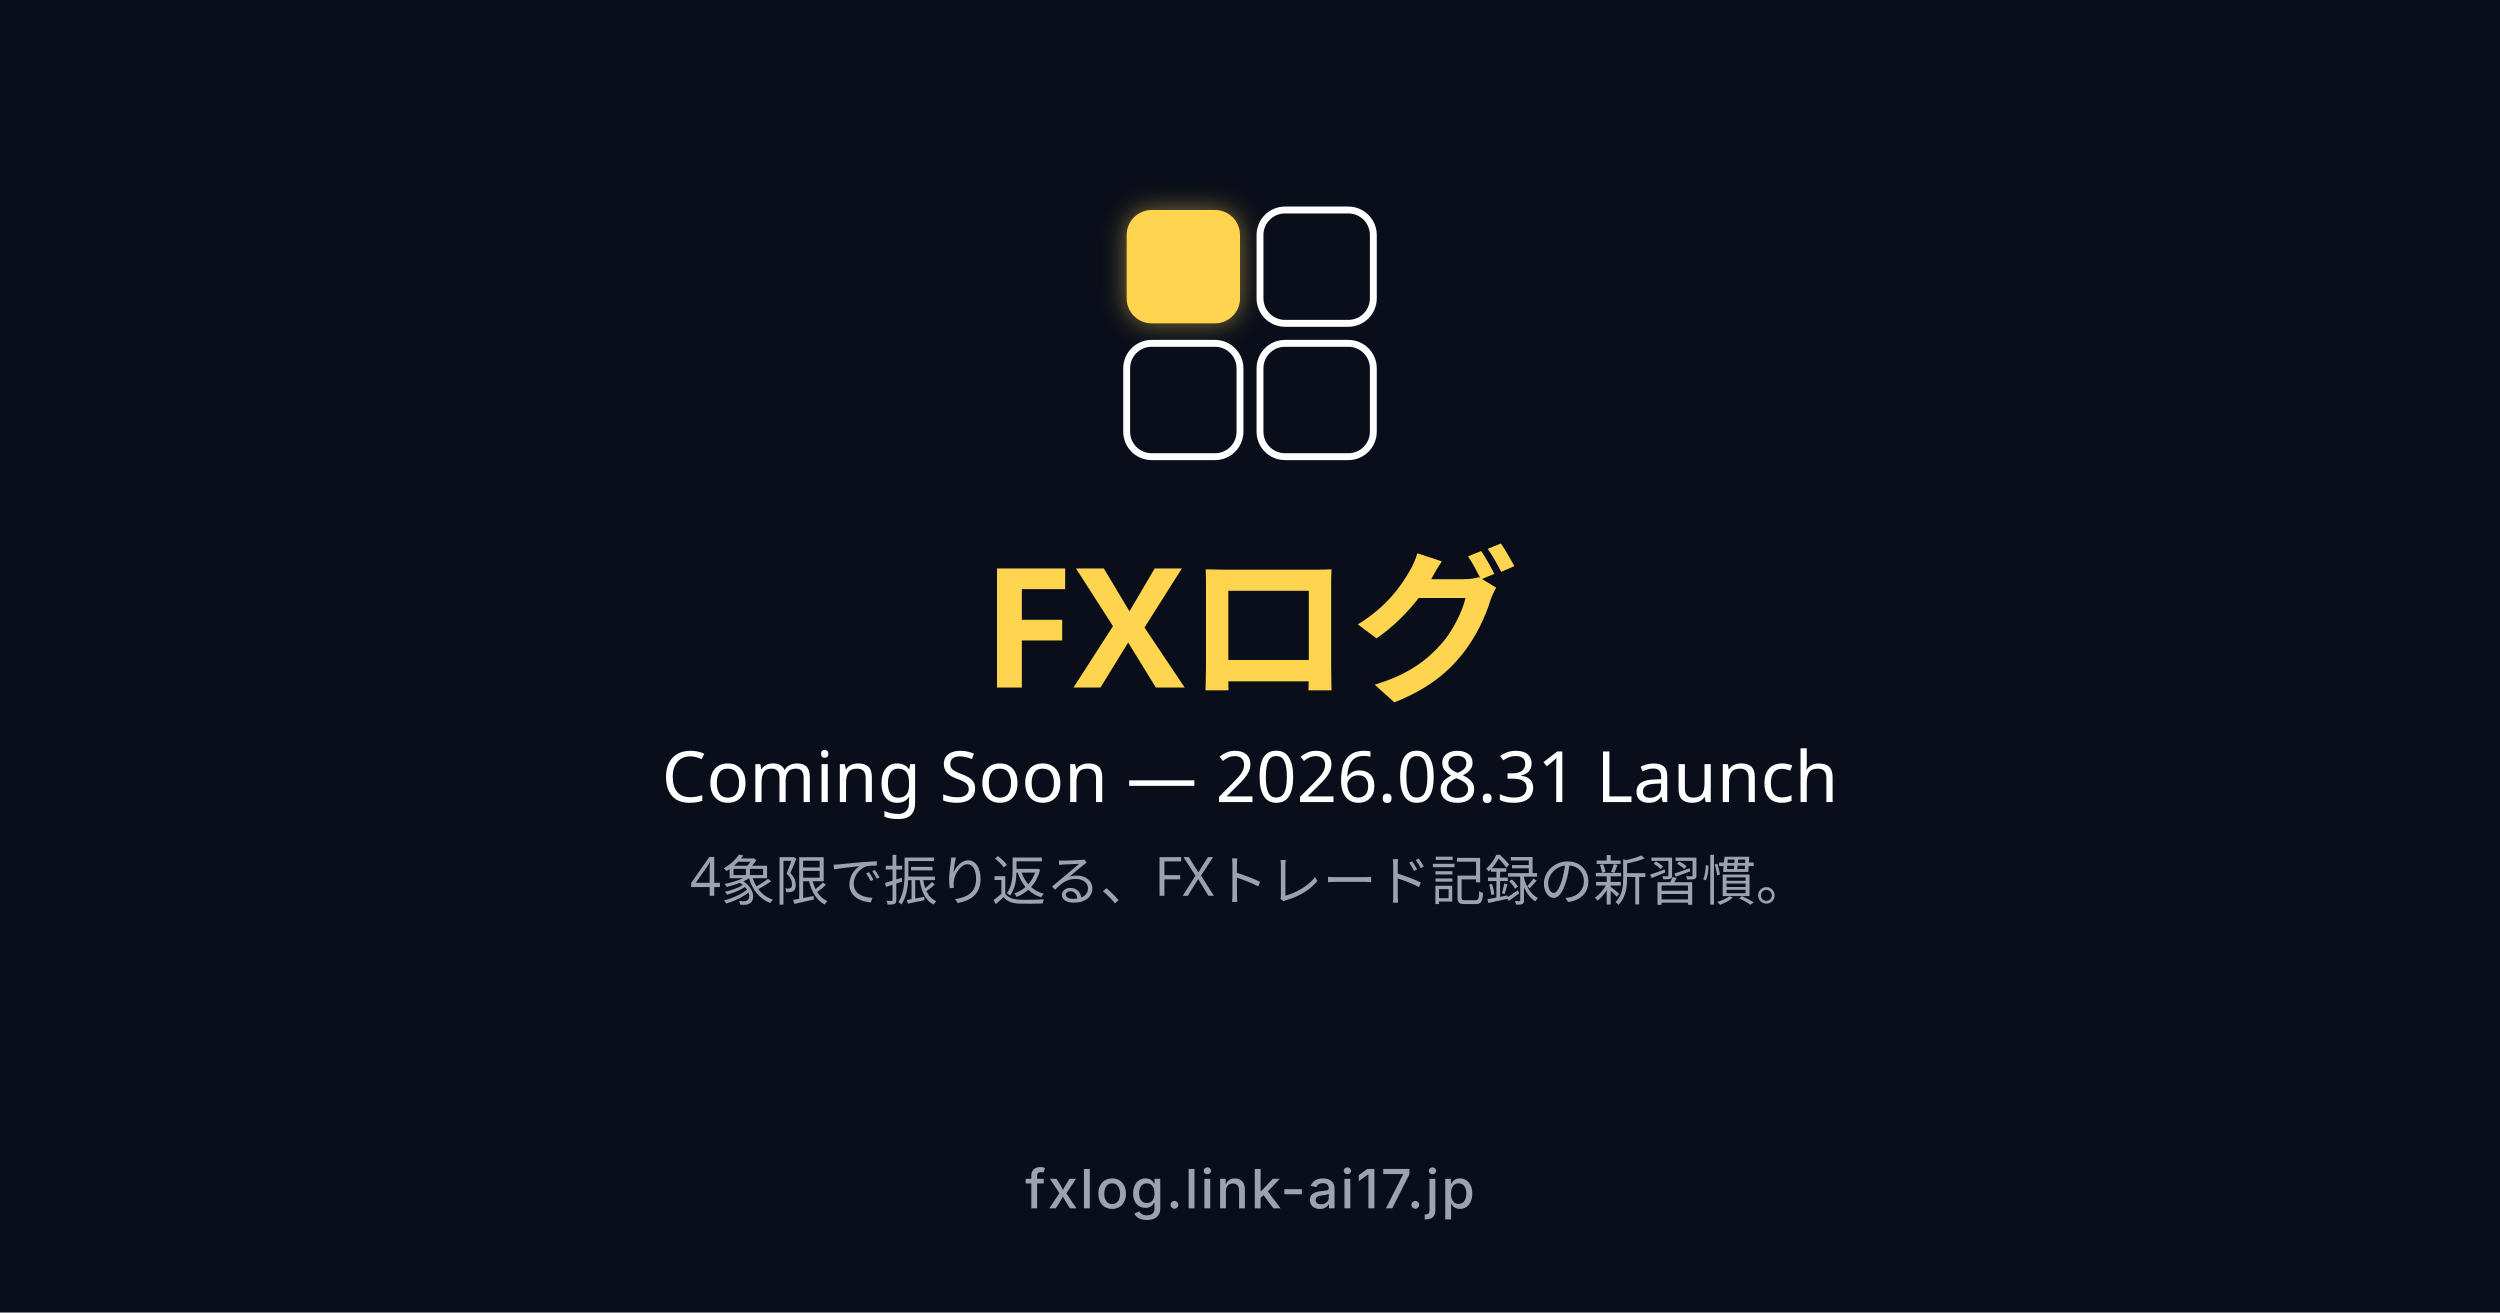
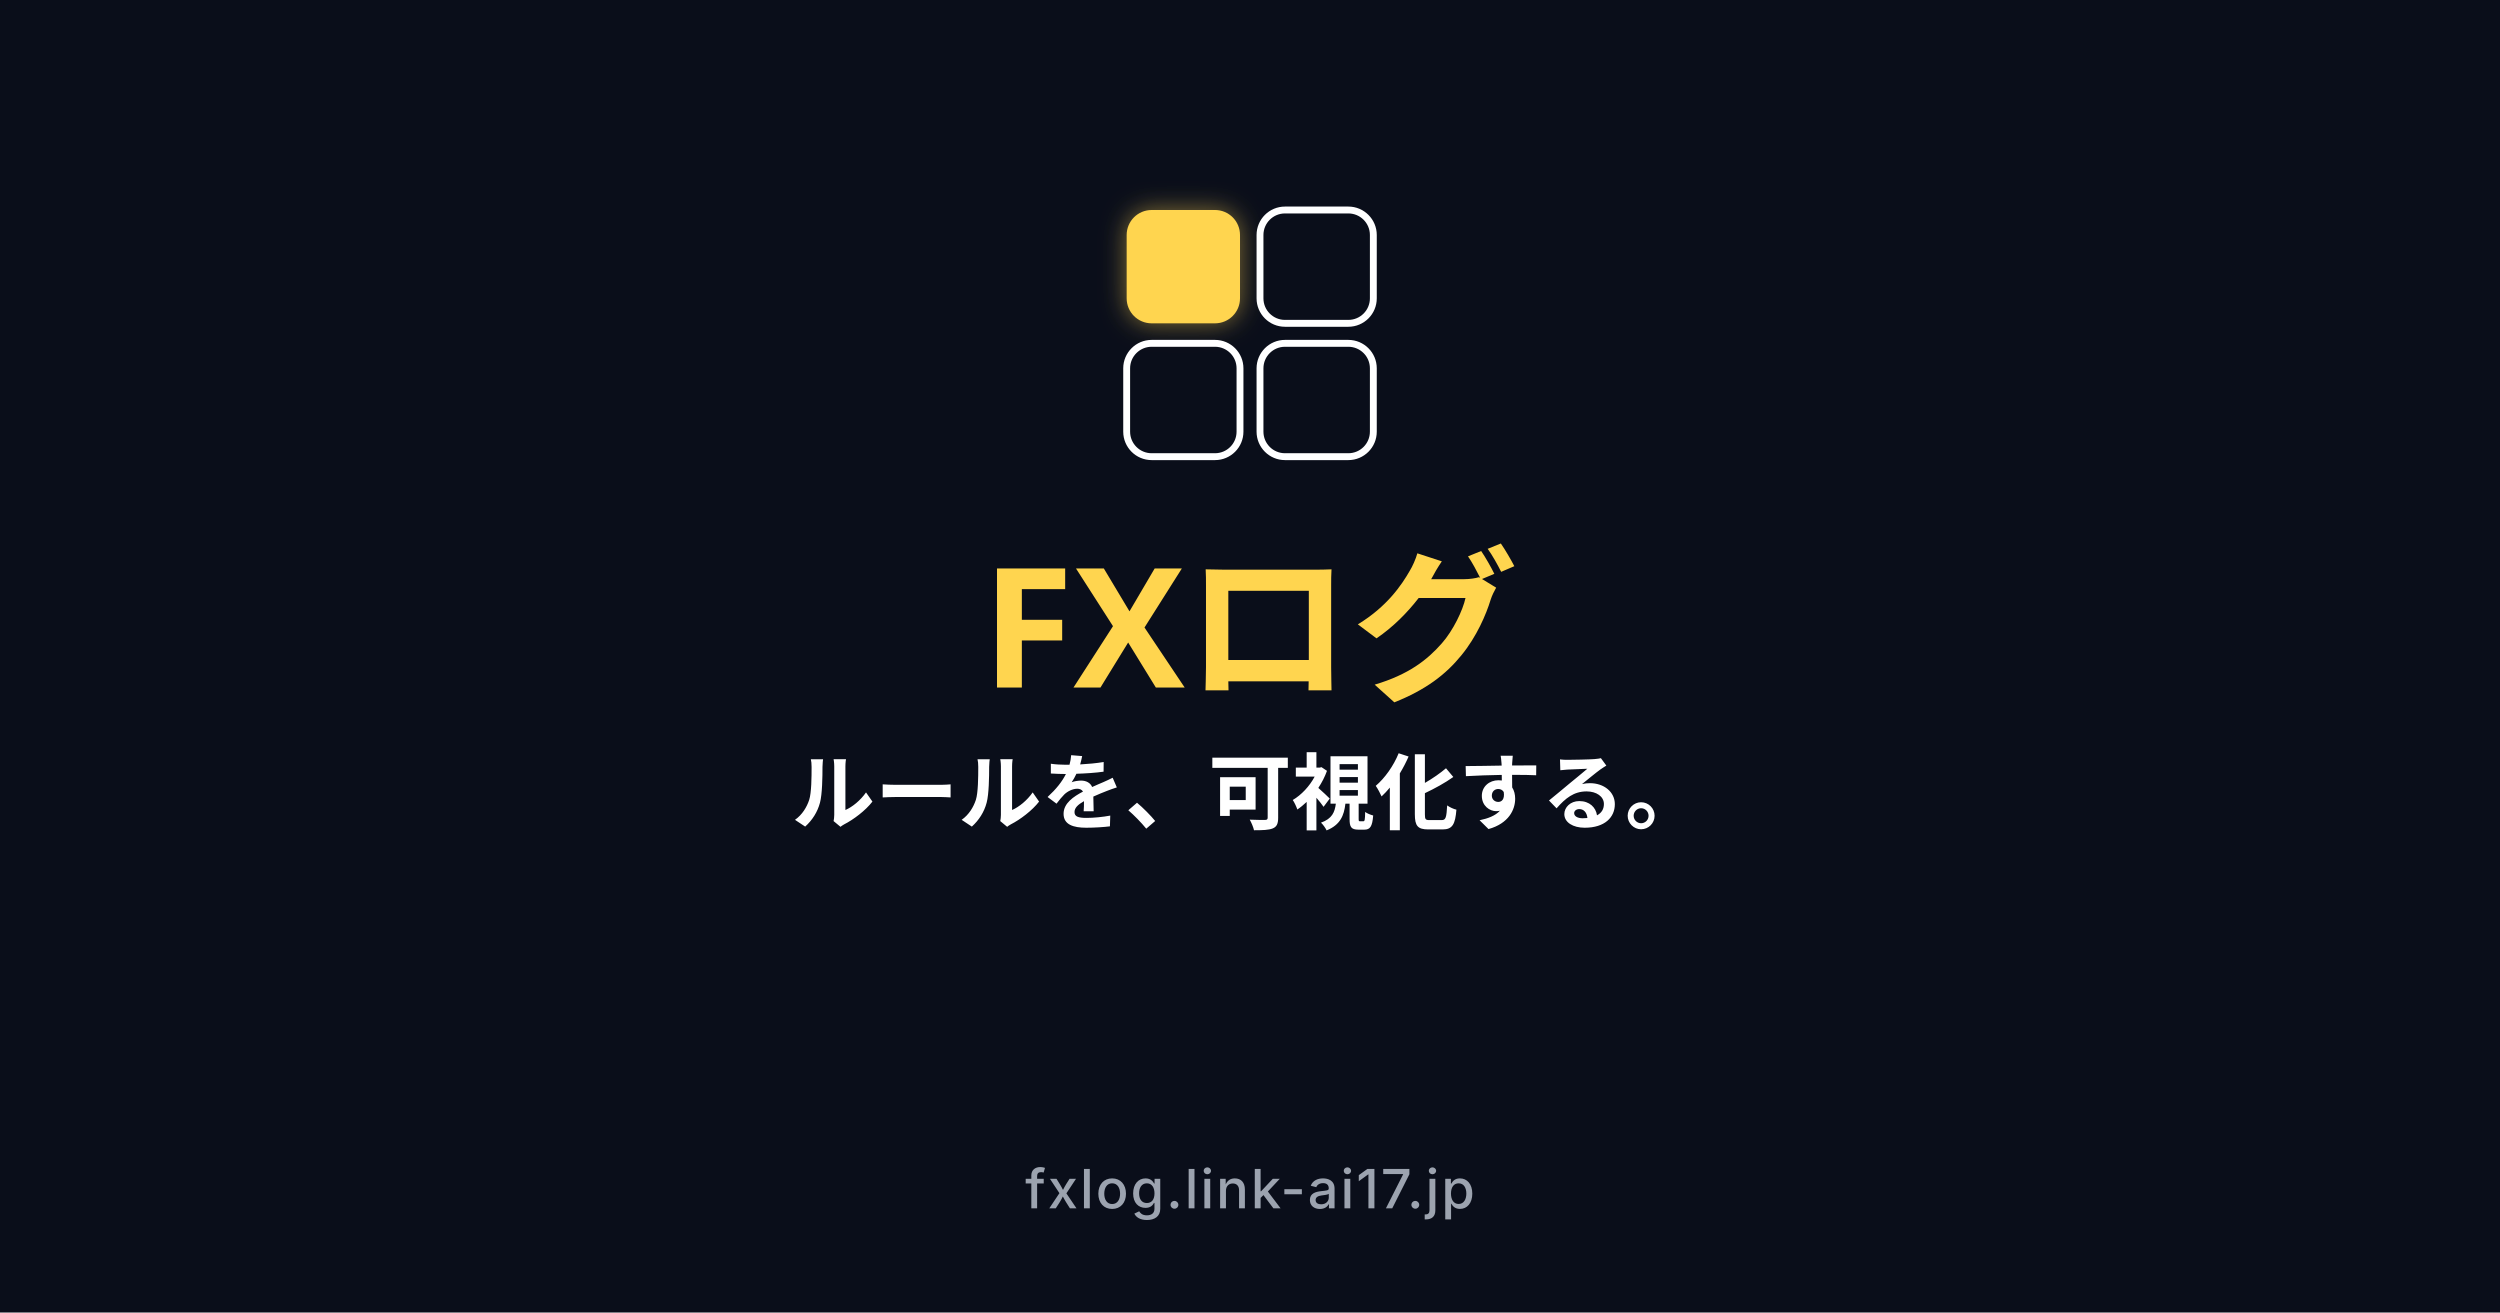
- <svg xmlns="http://www.w3.org/2000/svg" viewBox="0 0 1200 630" role="img" aria-label="FXログ Coming Soon">
+ <svg xmlns="http://www.w3.org/2000/svg" viewBox="0 0 1200 630" role="img" aria-label="FXログ - ルールを、可視化する。">
  <defs>
    <filter id="og-mark-glow" x="-60%" y="-60%" width="220%" height="220%">
      <feDropShadow dx="0" dy="0" stdDeviation="6" flood-color="#FFD54F" flood-opacity="0.5" />
    </filter>
  </defs>
  <rect x="0" y="0" width="1200" height="630" fill="#0A0E1A" />
  <rect x="540.8" y="100.8" width="54.4" height="54.4" rx="12" fill="#FFD54F" filter="url(#og-mark-glow)" />
  <rect x="604.8" y="100.8" width="54.4" height="54.4" rx="12" fill="none" stroke="#FFFFFF" stroke-width="3.3" />
  <rect x="540.8" y="164.8" width="54.4" height="54.4" rx="12" fill="none" stroke="#FFFFFF" stroke-width="3.3" />
  <rect x="604.8" y="164.8" width="54.4" height="54.4" rx="12" fill="none" stroke="#FFFFFF" stroke-width="3.3" />
  <text x="600" y="330" text-anchor="middle" font-family="'Noto Sans JP', sans-serif" font-size="80" font-weight="700" fill="#FFD54F">FXログ</text>
-   <text x="600" y="385" text-anchor="middle" font-family="'Noto Sans JP', sans-serif" font-size="34" font-weight="500" fill="#FFFFFF">Coming Soon — 2026.08.31 Launch</text>
-   <text x="600" y="430" text-anchor="middle" font-family="'Noto Sans JP', sans-serif" font-size="26" font-weight="400" fill="#9CA3AF">4象限で振り返る、FXトレード記録の新習慣。</text>
+   <text x="600" y="395" text-anchor="middle" font-family="'Noto Sans JP', sans-serif" font-size="40" font-weight="600" fill="#FFFFFF">ルールを、可視化する。</text>
  <text x="600" y="580" text-anchor="middle" font-family="Inter, sans-serif" font-size="26" font-weight="500" fill="#9CA3AF" letter-spacing="1">fxlog.link-ai17.jp</text>
</svg>
